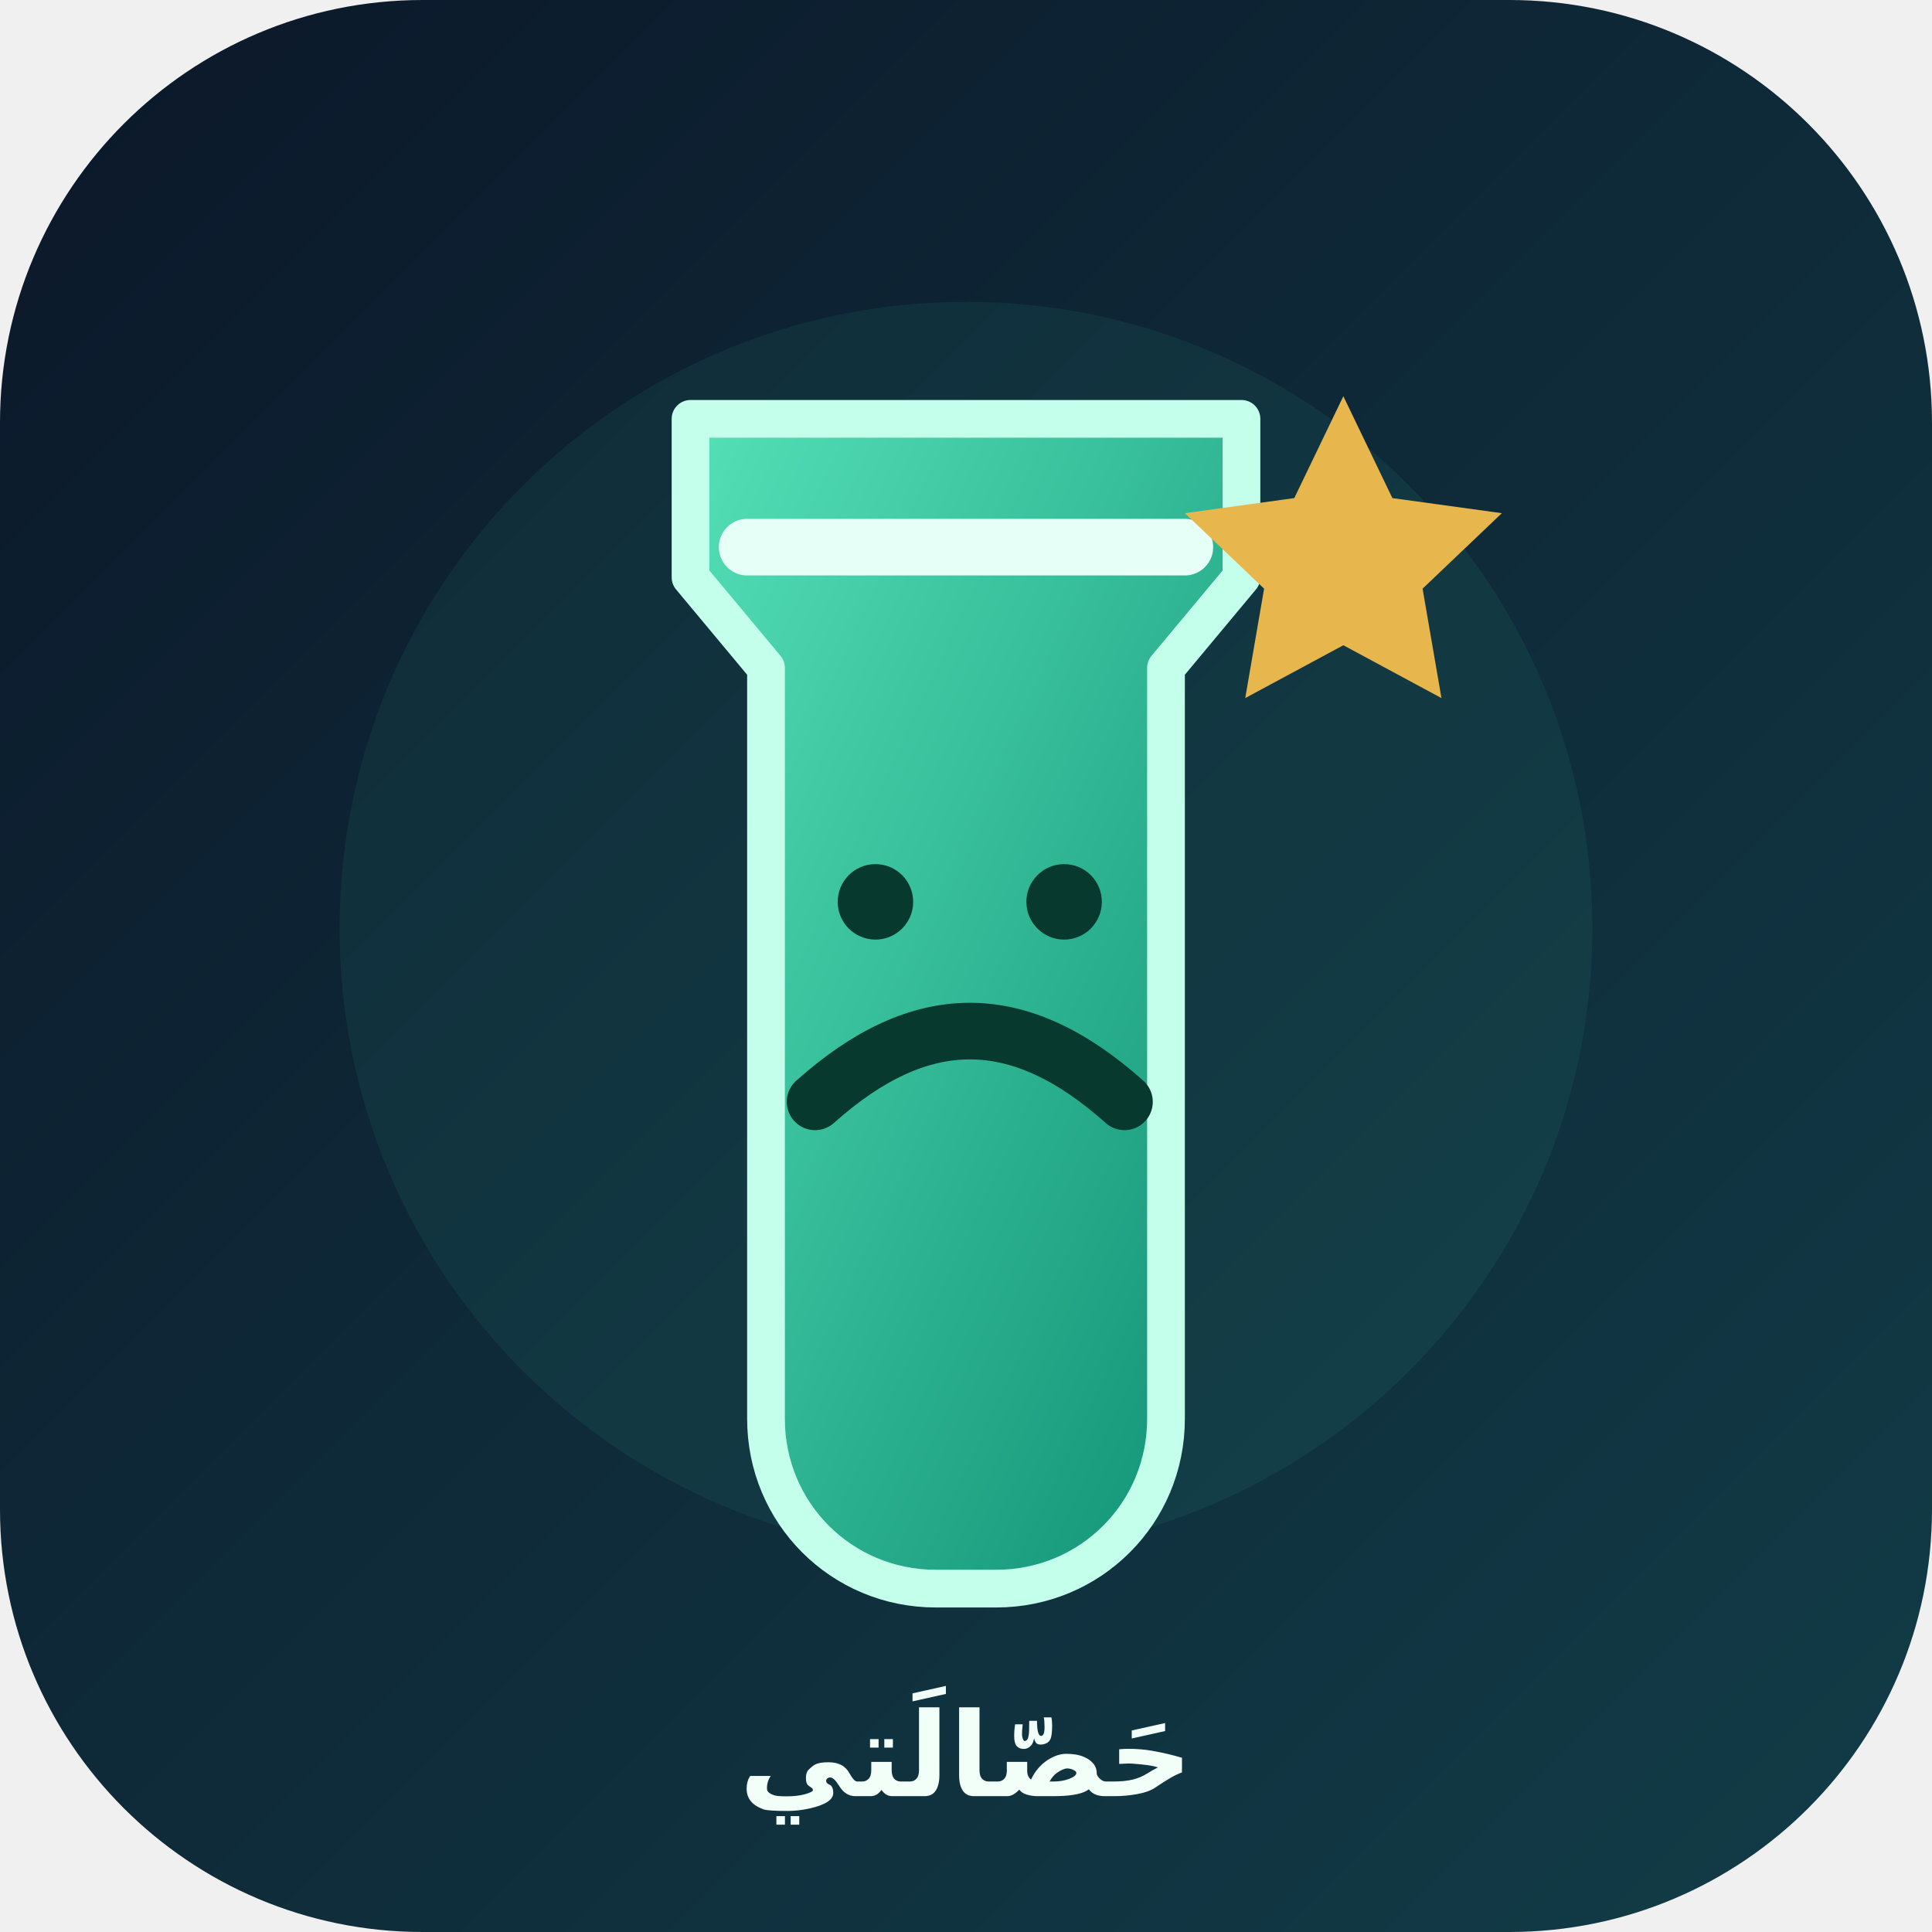
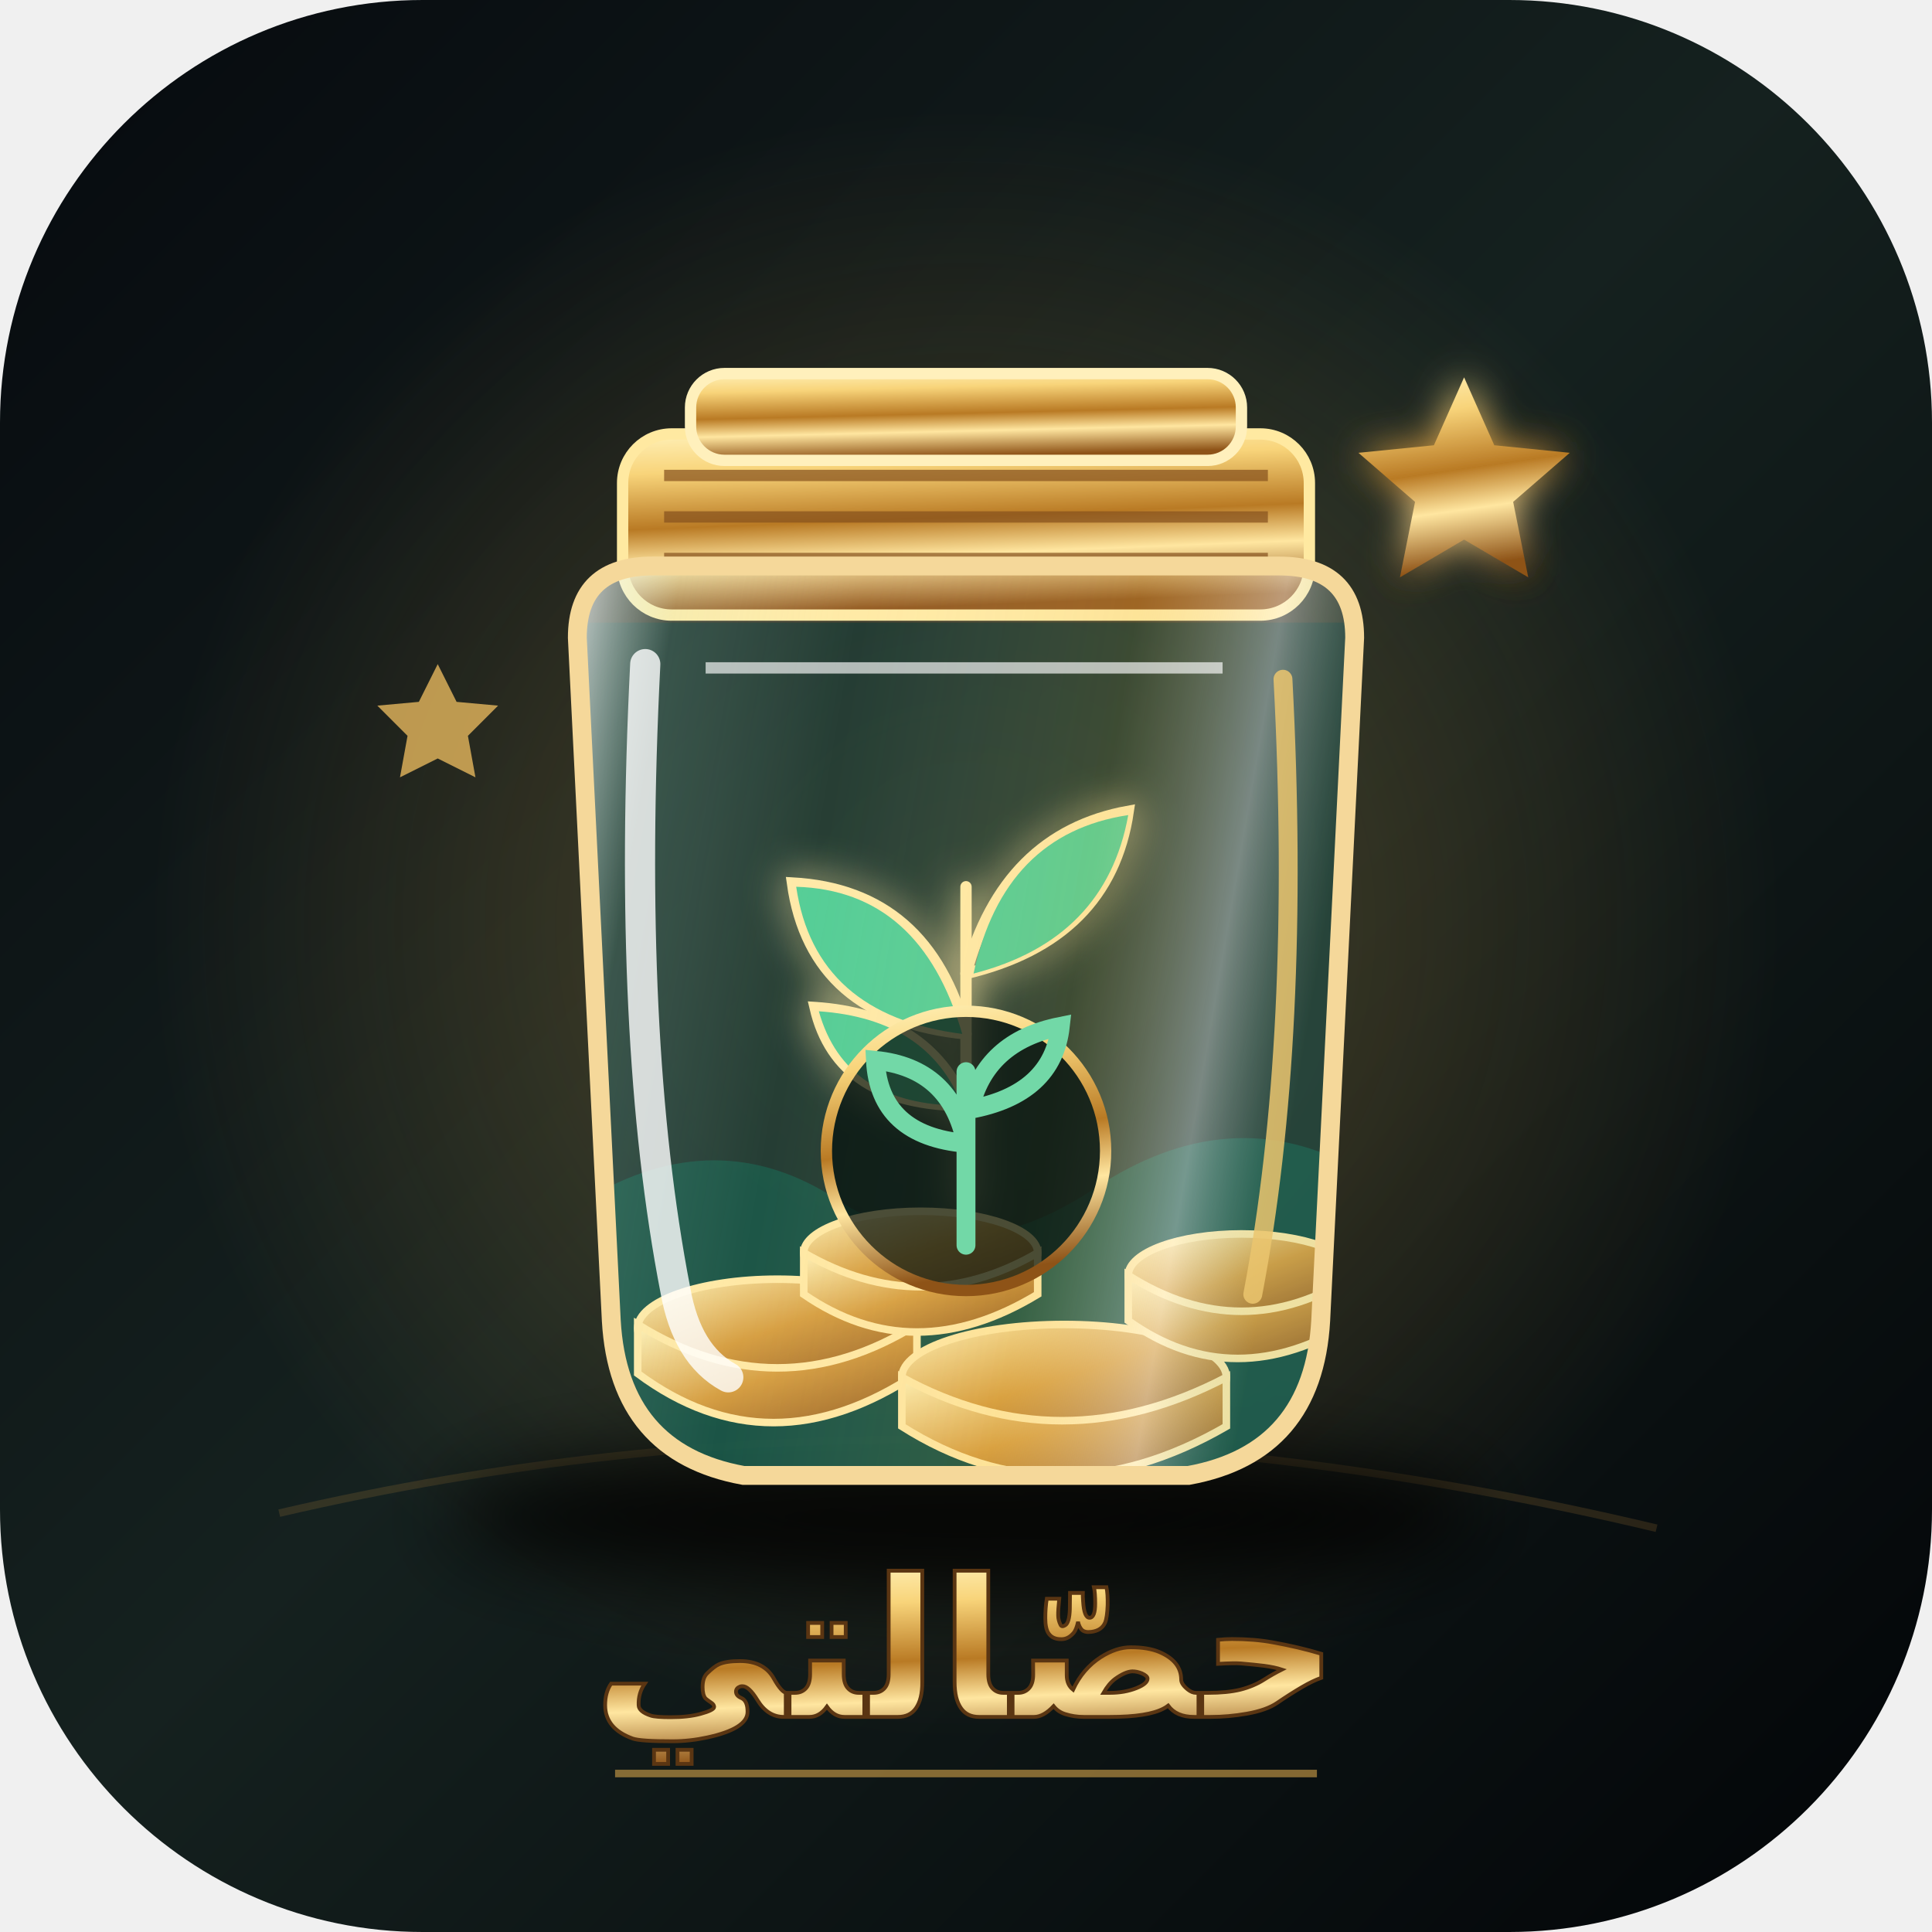
<svg xmlns="http://www.w3.org/2000/svg" viewBox="0 0 512 512">
  <defs>
    <linearGradient id="bg" x1="0" y1="0" x2="1" y2="1">
-       <stop stop-color="#0B1729" />
-       <stop offset="1" stop-color="#123D48" />
+       <stop stop-color="#06090E" />
+       <stop offset=".48" stop-color="#15211F" />
+       <stop offset="1" stop-color="#020407" />
    </linearGradient>
-     <linearGradient id="jar" x1="0" y1="0" x2="1" y2="1">
-       <stop stop-color="#55E0B7" />
-       <stop offset="1" stop-color="#0E8F73" />
+     <radialGradient id="halo">
+       <stop stop-color="#D8A64C" stop-opacity=".32" />
+       <stop offset="1" stop-color="#D8A64C" stop-opacity="0" />
+     </radialGradient>
+     <linearGradient id="glass" x1="0" y1="0" x2="1" y2=".2">
+       <stop stop-color="#FFFFFF" stop-opacity=".78" />
+       <stop offset=".13" stop-color="#D4F7EB" stop-opacity=".18" />
+       <stop offset=".36" stop-color="#FFFFFF" stop-opacity=".05" />
+       <stop offset=".7" stop-color="#F3C76A" stop-opacity=".16" />
+       <stop offset=".88" stop-color="#FFFFFF" stop-opacity=".42" />
+       <stop offset="1" stop-color="#8ABAA8" stop-opacity=".14" />
    </linearGradient>
+     <linearGradient id="gold" x1="0" y1="0" x2=".15" y2="1">
+       <stop stop-color="#FFF0B7" />
+       <stop offset=".22" stop-color="#F8D47A" />
+       <stop offset=".52" stop-color="#B97A24" />
+       <stop offset=".72" stop-color="#FFE6A0" />
+       <stop offset="1" stop-color="#8E5317" />
+     </linearGradient>
+     <linearGradient id="coin" x1="0" y1="0" x2="1" y2="1">
+       <stop stop-color="#FFF1B2" />
+       <stop offset=".5" stop-color="#D49A39" />
+       <stop offset="1" stop-color="#8B541A" />
+     </linearGradient>
+     <filter id="shadow" x="-40%" y="-40%" width="180%" height="180%">
+       <feGaussianBlur stdDeviation="10" />
+     </filter>
+     <filter id="glow" x="-50%" y="-50%" width="200%" height="200%">
+       <feGaussianBlur stdDeviation="5" result="b" />
+       <feMerge>
+         <feMergeNode in="b" />
+         <feMergeNode in="SourceGraphic" />
+       </feMerge>
+     </filter>
+     <clipPath id="jarClip">
+       <path d="M153 169Q153 150 173 150H339Q359 150 359 169L350 350Q348 385 315 391H197Q164 385 162 350Z" />
+     </clipPath>
  </defs>
  <rect width="512" height="512" rx="112" fill="url(#bg)" />
-   <circle cx="256" cy="246" r="166" fill="#2FD1AC" opacity=".08" />
-   <path d="M183 111h146v42l-20 24v199c0 25-20 45-45 45h-16c-25 0-45-20-45-45V177l-20-24z" fill="url(#jar)" stroke="#C4FFEC" stroke-width="10" stroke-linejoin="round" />
-   <path d="M198 145h116" stroke="#E6FFF7" stroke-width="15" stroke-linecap="round" />
-   <path d="M216 292c28-25 54-25 82 0" fill="none" stroke="#07392F" stroke-width="15" stroke-linecap="round" />
-   <circle cx="232" cy="239" r="10" fill="#07392F" />
-   <circle cx="282" cy="239" r="10" fill="#07392F" />
-   <path d="M356 105l13 27 29 4-21 20 5 29-26-14-26 14 5-29-21-20 29-4z" fill="#E7B64D" />
-   <text x="256" y="476" text-anchor="middle" font-family="Arial,sans-serif" font-size="31" font-weight="800" fill="#F2FFF9">حَصّالَتي</text>
+   <circle cx="256" cy="245" r="220" fill="url(#halo)" />
+   <path d="M74 401Q250 360 439 405" fill="none" stroke="#C28C3D" stroke-opacity=".18" stroke-width="2" />
+   <ellipse cx="256" cy="402" rx="137" ry="21" fill="#000" opacity=".8" filter="url(#shadow)" />
+   <rect x="165" y="115" width="182" height="48" rx="13" fill="url(#gold)" stroke="#FFE9A1" stroke-width="3" />
+   <path d="M176 126H336M176 137H336M176 148H336" stroke="#85501D" stroke-opacity=".7" stroke-width="3" />
+   <rect x="183" y="99" width="146" height="23" rx="9" fill="url(#gold)" stroke="#FFF0BC" stroke-width="3" />
+   <g clip-path="url(#jarClip)">
+     <rect x="150" y="165" width="220" height="235" fill="#0D302A" opacity=".75" />
+     <path d="M155 318Q190 297 222 318T290 315T360 310V400H155Z" fill="#0E5C48" opacity=".65" />
+     <g fill="url(#coin)" stroke="#FFE7A0" stroke-width="2">
+       <ellipse cx="206" cy="352" rx="37" ry="13" />
+       <path d="M169 351v13q35 26 74 0v-13q-37 23-74 0z" />
+       <ellipse cx="282" cy="365" rx="43" ry="14" />
+       <path d="M239 365v13q41 26 86 0v-13q-44 23-86 0z" />
+       <ellipse cx="329" cy="338" rx="30" ry="11" />
+       <path d="M299 338v12q28 20 60 0v-12q-30 19-60 0z" />
+       <ellipse cx="244" cy="332" rx="31" ry="11" />
+       <path d="M213 332v11q29 20 62 0v-11q-31 18-62 0z" />
+     </g>
+     <g stroke="#FFE8A3" stroke-width="3" stroke-linecap="round" fill="none" filter="url(#glow)">
+       <path d="M256 321V235" />
+       <path d="M256 274Q215 270 210 234Q246 236 256 274" />
+       <path d="M256 258Q294 249 299 215Q266 221 256 258" />
+       <path d="M256 293Q222 293 216 267Q246 269 256 293" />
+     </g>
+     <g fill="#4DCB91">
+       <path d="M255 274Q216 269 211 235Q244 236 255 274Z" />
+       <path d="M258 258Q293 249 299 216Q266 221 258 258Z" />
+       <path d="M255 293Q224 293 217 268Q246 270 255 293Z" />
+     </g>
+   </g>
+   <path d="M153 169Q153 150 173 150H339Q359 150 359 169L350 350Q348 385 315 391H197Q164 385 162 350Z" fill="url(#glass)" stroke="#F5D89A" stroke-width="5" />
+   <path d="M171 176Q166 275 179 342Q182 359 193 365" fill="none" stroke="#FFFFFF" stroke-opacity=".8" stroke-width="8" stroke-linecap="round" />
+   <path d="M340 180Q345 275 332 343" fill="none" stroke="#EBC56F" stroke-opacity=".85" stroke-width="5" stroke-linecap="round" />
+   <path d="M187 177H324" stroke="#FFFFFF" stroke-opacity=".65" stroke-width="3" />
+   <circle cx="256" cy="305" r="37" fill="#06120F" fill-opacity=".72" stroke="url(#gold)" stroke-width="3" />
+   <path d="M256 330V284M256 303Q233 301 232 281Q252 283 256 303M257 294Q279 290 281 272Q261 276 257 294" fill="none" stroke="#72D8A7" stroke-width="5" stroke-linecap="round" />
+   <path d="M388 100l8 18 20 2-15 13 4 20-17-10-17 10 4-20-15-13 20-2z" fill="url(#gold)" filter="url(#glow)" />
+   <path d="M116 176l5 10 11 1-8 8 2 11-10-5-10 5 2-11-8-8 11-1z" fill="#E5B65D" opacity=".8" />
+   <text x="256" y="455" text-anchor="middle" font-family="Arial,sans-serif" font-size="51" font-weight="900" fill="url(#gold)" stroke="#5A3512" stroke-width="1">حصّالتي</text>
+   <path d="M163 470H349" stroke="#D6A34A" stroke-opacity=".6" stroke-width="2" />
</svg>
